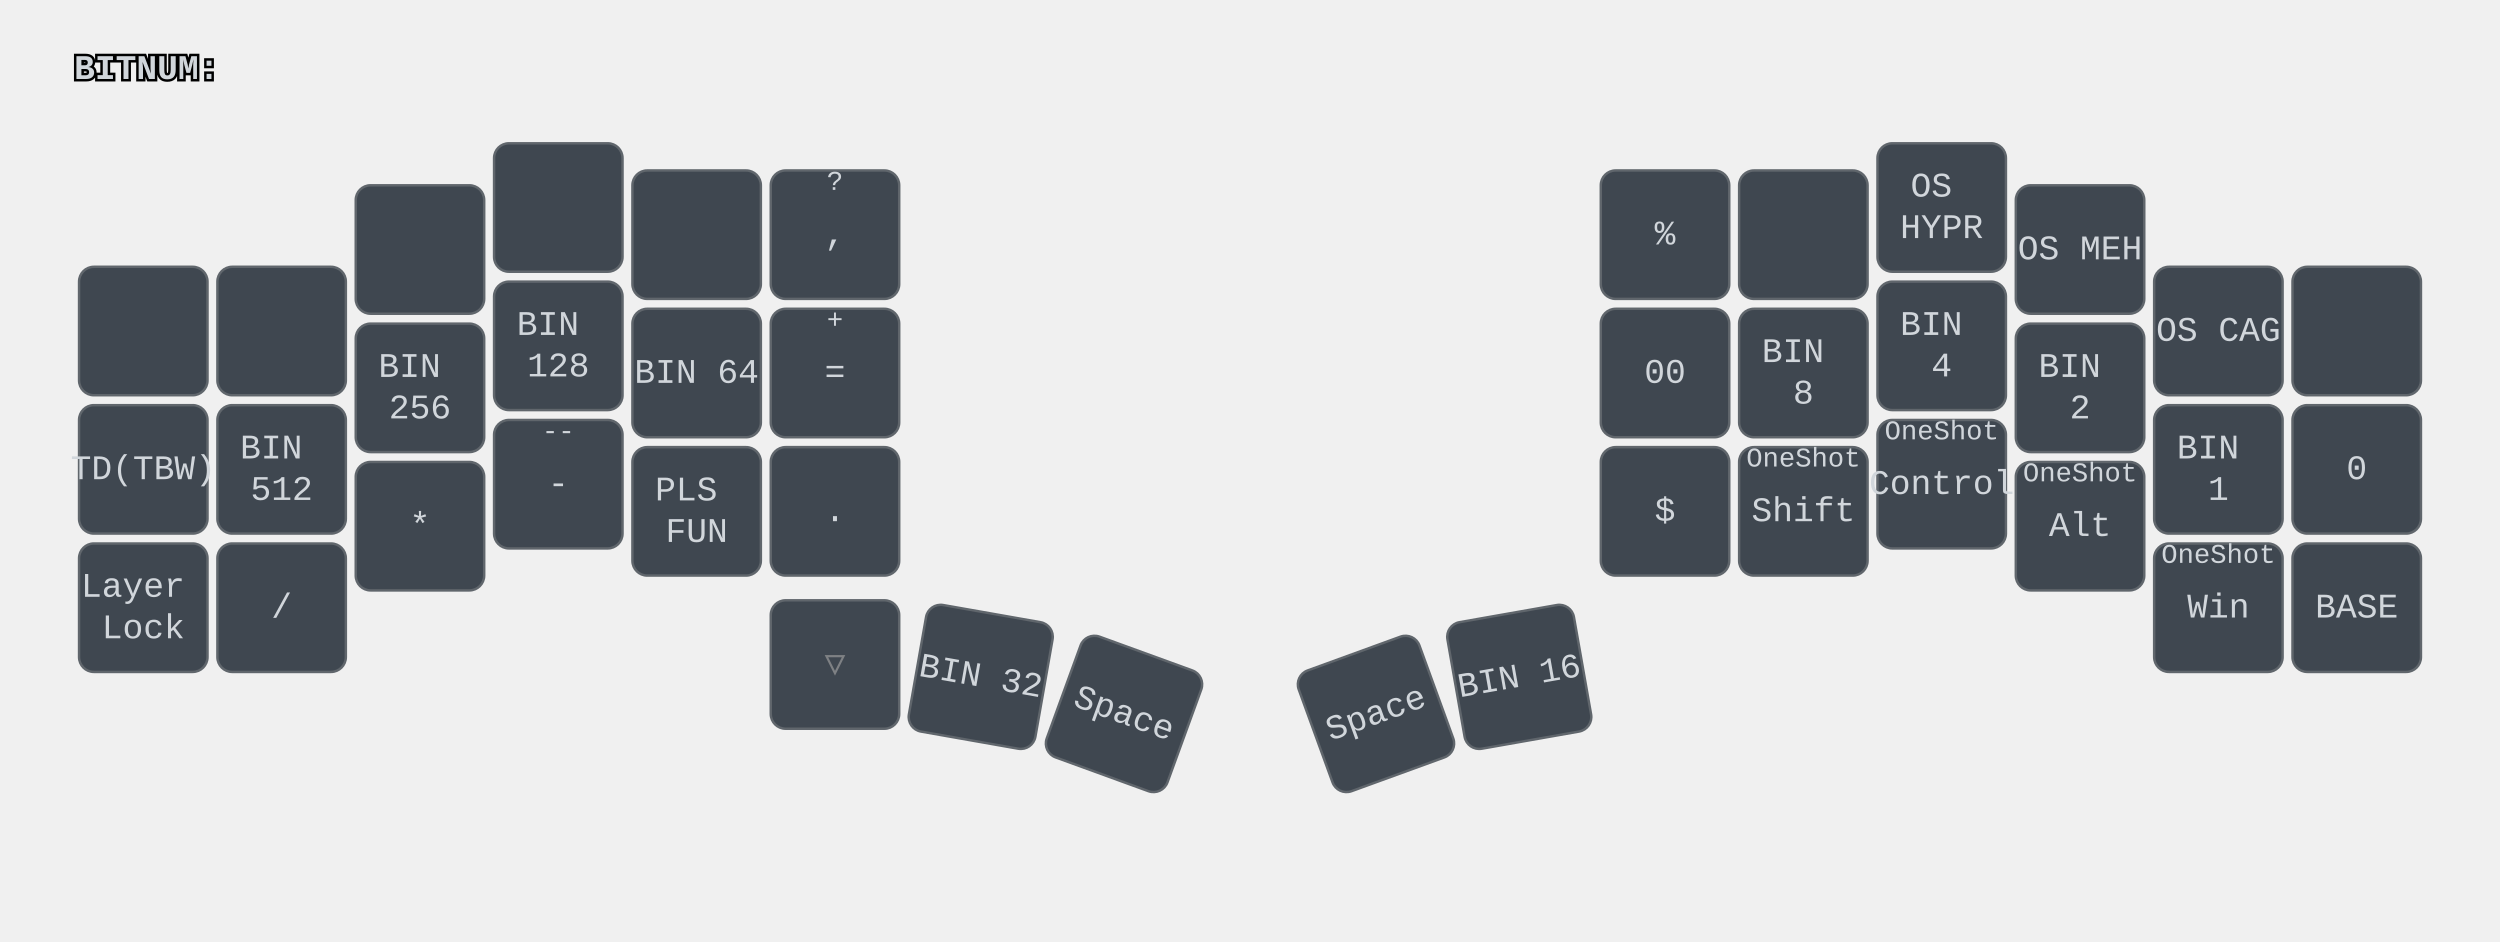
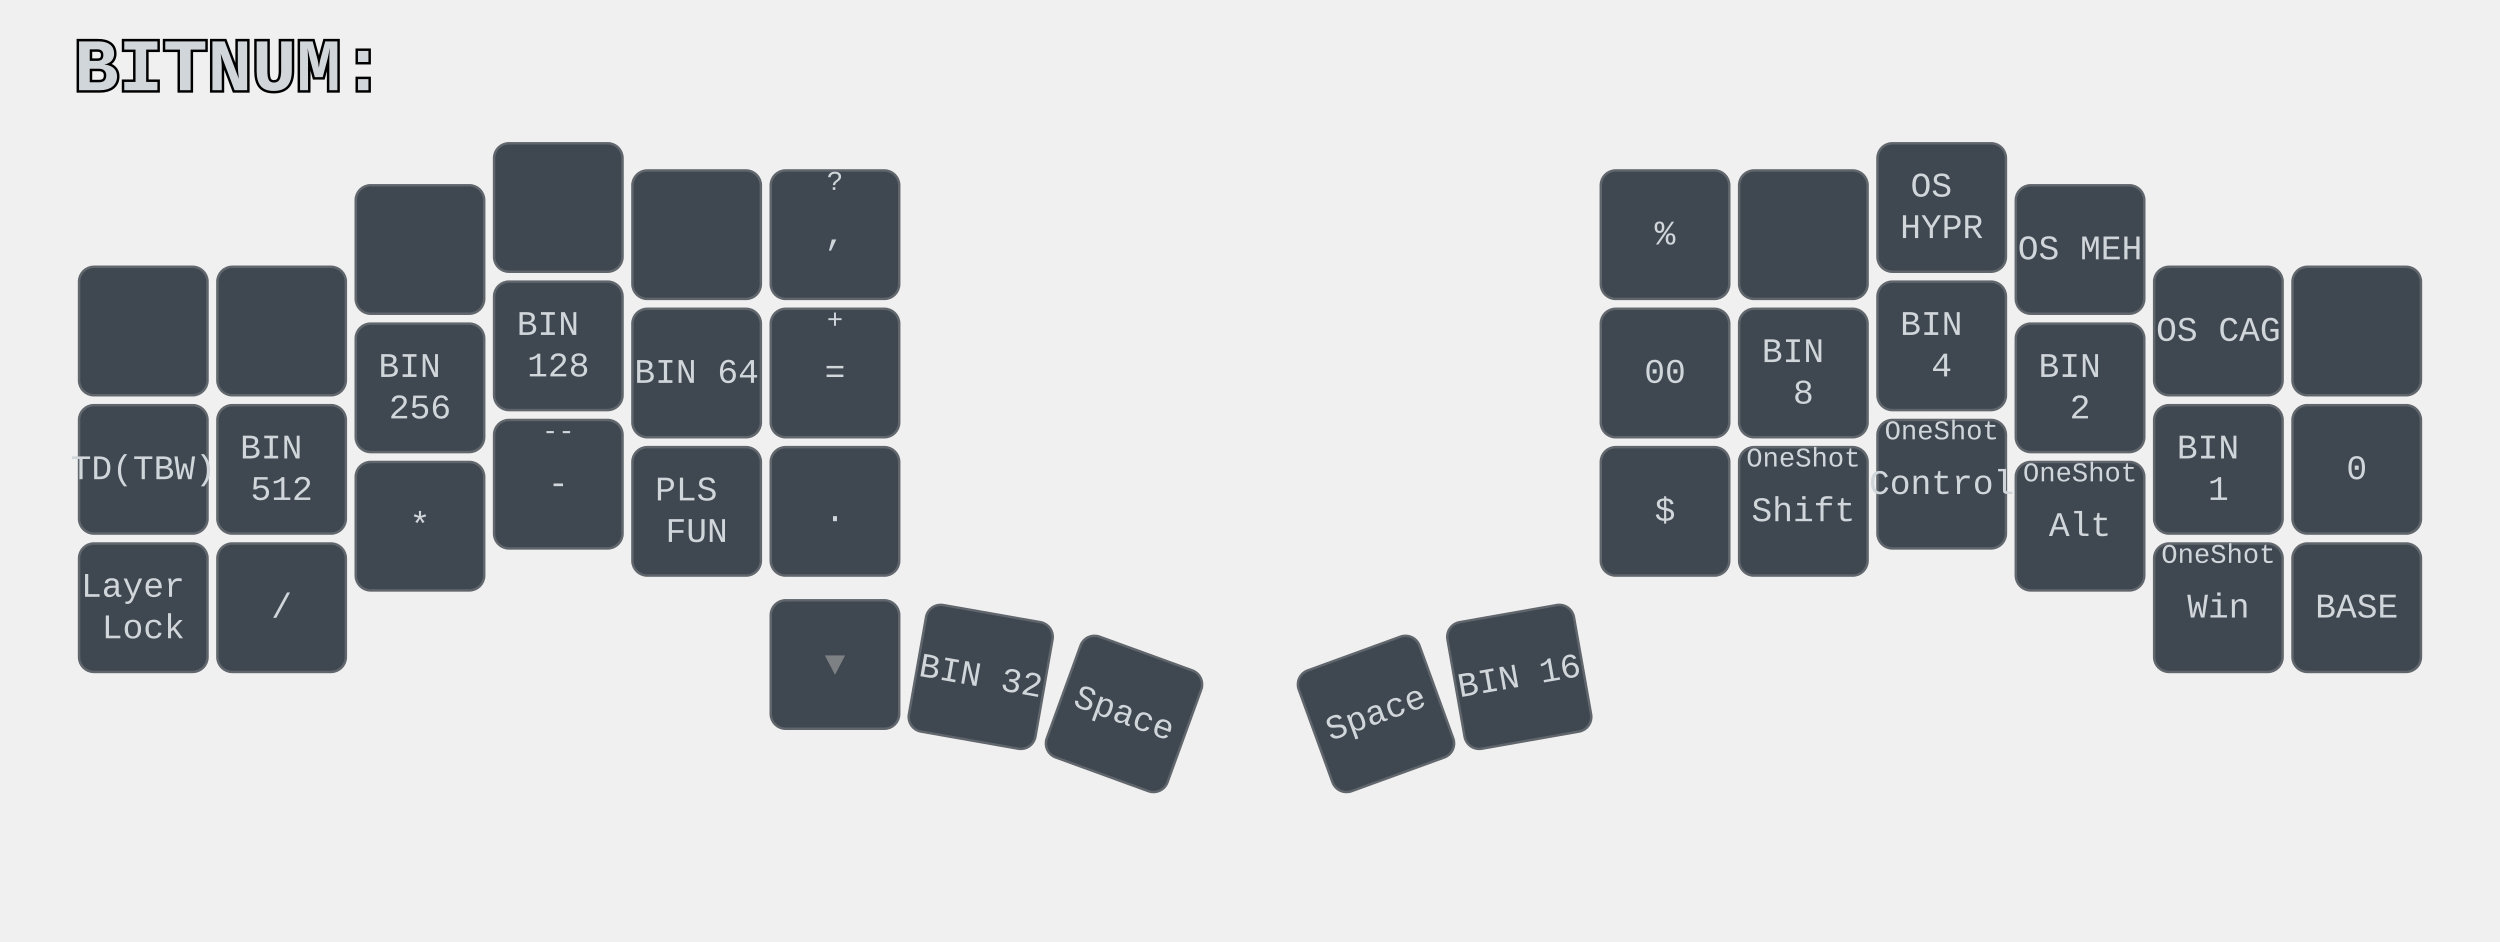
<svg xmlns="http://www.w3.org/2000/svg" width="1012" height="381" viewBox="0 0 1012 381" class="keymap">
  <defs>/* start glyphs */
<svg id="mdi:arrow-bottom-left">
      <svg id="mdi-arrow-bottom-left" viewBox="0 0 24 24">
        <path d="M19,6.41L17.59,5L7,15.59V9H5V19H15V17H8.41L19,6.41Z" />
      </svg>
    </svg>
    <svg id="mdi:arrow-bottom-right">
      <svg id="mdi-arrow-bottom-right" viewBox="0 0 24 24">
        <path d="M5,6.41L6.41,5L17,15.59V9H19V19H9V17H15.59L5,6.41Z" />
      </svg>
    </svg>
    <svg id="mdi:arrow-left">
      <svg id="mdi-arrow-left" viewBox="0 0 24 24">
        <path d="M20,11V13H8L13.5,18.5L12.08,19.92L4.16,12L12.08,4.08L13.5,5.5L8,11H20Z" />
      </svg>
    </svg>
    <svg id="mdi:arrow-right">
      <svg id="mdi-arrow-right" viewBox="0 0 24 24">
        <path d="M4,11V13H16L10.5,18.5L11.92,19.92L19.84,12L11.92,4.08L10.5,5.5L16,11H4Z" />
      </svg>
    </svg>
    <svg id="mdi:arrow-top-left">
      <svg id="mdi-arrow-top-left" viewBox="0 0 24 24">
        <path d="M19,17.59L17.59,19L7,8.41V15H5V5H15V7H8.41L19,17.59Z" />
      </svg>
    </svg>
    <svg id="mdi:arrow-top-right">
      <svg id="mdi-arrow-top-right" viewBox="0 0 24 24">
        <path d="M5,17.59L15.59,7H9V5H19V15H17V8.41L6.41,19L5,17.59Z" />
      </svg>
    </svg>
  </defs>/* end glyphs */
<style>/* inherit to force styles through use tags */
svg path {
    fill: inherit;
}

/* font and background color specifications */
svg.keymap {
-     font-family: SFMono-Regular,Consolas,Liberation Mono,Menlo,monospace;
+     font-family: Monaspace Krypton,Consolas,Liberation Mono,Menlo,monospace;
    font-size: 14px;
    font-kerning: normal;
    text-rendering: optimizeLegibility;
    fill: #24292e;
}

/* default key styling */
rect.key {
    fill: #f6f8fa;
    stroke: #c9cccf;
    stroke-width: 1;
}

/* default key side styling, only used is draw_key_sides is set */
rect.side {
    filter: brightness(90%);
}

/* color accent for combo boxes */
rect.combo, rect.combo-separate {
    fill: #cdf;
}

/* color accent for held keys */
rect.held, rect.combo.held {
    fill: #fdd;
}

/* color accent for ghost (optional) keys */
rect.ghost, rect.combo.ghost {
    stroke-dasharray: 4, 4;
    stroke-width: 2;
}

text {
    text-anchor: middle;
    dominant-baseline: middle;
}

/* styling for layer labels */
text.label {
+  font-size: 30px;
    font-weight: bold;
    text-anchor: start;
    stroke: white;
    stroke-width: 2;
    paint-order: stroke;
}

/* styling for combo tap, and key hold/shifted label text */
text.combo, text.hold, text.shifted {
    font-size: 11px;
}

text.hold {
    text-anchor: middle;
    dominant-baseline: auto;
}

text.shifted {
    text-anchor: middle;
    dominant-baseline: hanging;
}

/* styling for hold/shifted label text in combo box */
text.combo.hold, text.combo.shifted {
    font-size: 8px;
}

/* lighter symbol for transparent keys */
text.trans {
    fill: #7b7e81;
}

/* styling for combo dendrons */
path.combo {
    stroke-width: 1;
    stroke: gray;
    fill: none;
}

/* Start Tabler Icons Cleanup */
/* cannot use height/width with glyphs */
.icon-tabler &gt; path {
    fill: inherit;
    stroke: inherit;
    stroke-width: 2;
}
/* hide tabler's default box */
.icon-tabler &gt; path[stroke="none"][fill="none"] {
    visibility: hidden;
}
/* End Tabler Icons Cleanup */

svg.keymap { fill: #d1d6db; }
rect.key { fill: #3f4750; }
rect.key, rect.combo { stroke: #60666c; }
rect.combo, rect.combo-separate { fill: #1f3d7a; }
rect.held, rect.combo.held { fill: #854747; }
text.label, text.footer { stroke: black; }
text.trans { fill: #7e8184; }
path.combo { stroke: #7f7f7f; }
</style>
  <g transform="translate(30, 0)" class="layer-BITNUM">
    <text x="0" y="28" class="label" id="BITNUM">BITNUM:</text>
    <g transform="translate(0, 56)">
      <g transform="translate(28, 78)" class="key keypos-0">
        <rect rx="6" ry="6" x="-26" y="-26" width="52" height="52" class="key" />
      </g>
      <g transform="translate(84, 78)" class="key keypos-1">
        <rect rx="6" ry="6" x="-26" y="-26" width="52" height="52" class="key" />
      </g>
      <g transform="translate(140, 45)" class="key keypos-2">
        <rect rx="6" ry="6" x="-26" y="-26" width="52" height="52" class="key" />
      </g>
      <g transform="translate(196, 28)" class="key keypos-3">
        <rect rx="6" ry="6" x="-26" y="-26" width="52" height="52" class="key" />
      </g>
      <g transform="translate(252, 39)" class="key keypos-4">
        <rect rx="6" ry="6" x="-26" y="-26" width="52" height="52" class="key" />
      </g>
      <g transform="translate(308, 39)" class="key keypos-5">
        <rect rx="6" ry="6" x="-26" y="-26" width="52" height="52" class="key" />
        <text x="0" y="0" class="key tap">,</text>
        <text x="0" y="-24" class="key shifted">?</text>
      </g>
      <g transform="translate(644, 39)" class="key keypos-6">
        <rect rx="6" ry="6" x="-26" y="-26" width="52" height="52" class="key" />
        <text x="0" y="0" class="key tap">%</text>
      </g>
      <g transform="translate(700, 39)" class="key keypos-7">
        <rect rx="6" ry="6" x="-26" y="-26" width="52" height="52" class="key" />
      </g>
      <g transform="translate(756, 28)" class="key keypos-8">
        <rect rx="6" ry="6" x="-26" y="-26" width="52" height="52" class="key" />
        <text x="0" y="0" class="key tap">
          <tspan x="0" dy="-0.6em">OS</tspan>
          <tspan x="0" dy="1.2em">HYPR</tspan>
        </text>
      </g>
      <g transform="translate(812, 45)" class="key keypos-9">
        <rect rx="6" ry="6" x="-26" y="-26" width="52" height="52" class="key" />
        <text x="0" y="0" class="key tap">OS MEH</text>
      </g>
      <g transform="translate(868, 78)" class="key keypos-10">
        <rect rx="6" ry="6" x="-26" y="-26" width="52" height="52" class="key" />
        <text x="0" y="0" class="key tap">OS CAG</text>
      </g>
      <g transform="translate(924, 78)" class="key keypos-11">
        <rect rx="6" ry="6" x="-26" y="-26" width="52" height="52" class="key" />
      </g>
      <g transform="translate(28, 134)" class="key keypos-12">
        <rect rx="6" ry="6" x="-26" y="-26" width="52" height="52" class="key" />
        <text x="0" y="0" class="key tap">TD(TBW)</text>
      </g>
      <g transform="translate(84, 134)" class="key keypos-13">
        <rect rx="6" ry="6" x="-26" y="-26" width="52" height="52" class="key" />
        <text x="0" y="0" class="key tap">
          <tspan x="0" dy="-0.6em">BIN</tspan>
          <tspan x="0" dy="1.2em">512</tspan>
        </text>
      </g>
      <g transform="translate(140, 101)" class="key keypos-14">
        <rect rx="6" ry="6" x="-26" y="-26" width="52" height="52" class="key" />
        <text x="0" y="0" class="key tap">
          <tspan x="0" dy="-0.6em">BIN</tspan>
          <tspan x="0" dy="1.2em">256</tspan>
        </text>
      </g>
      <g transform="translate(196, 84)" class="key keypos-15">
        <rect rx="6" ry="6" x="-26" y="-26" width="52" height="52" class="key" />
        <text x="0" y="0" class="key tap">
          <tspan x="0" dy="-0.6em">BIN</tspan>
          <tspan x="0" dy="1.2em">128</tspan>
        </text>
      </g>
      <g transform="translate(252, 95)" class="key keypos-16">
        <rect rx="6" ry="6" x="-26" y="-26" width="52" height="52" class="key" />
        <text x="0" y="0" class="key tap">BIN 64</text>
      </g>
      <g transform="translate(308, 95)" class="key keypos-17">
        <rect rx="6" ry="6" x="-26" y="-26" width="52" height="52" class="key" />
        <text x="0" y="0" class="key tap">=</text>
        <text x="0" y="-24" class="key shifted">+</text>
      </g>
      <g transform="translate(644, 95)" class="key keypos-18">
        <rect rx="6" ry="6" x="-26" y="-26" width="52" height="52" class="key" />
        <text x="0" y="0" class="key tap">00</text>
      </g>
      <g transform="translate(700, 95)" class="key keypos-19">
        <rect rx="6" ry="6" x="-26" y="-26" width="52" height="52" class="key" />
        <text x="0" y="0" class="key tap">
          <tspan x="0" dy="-0.6em">BIN </tspan>
          <tspan x="0" dy="1.2em">8</tspan>
        </text>
      </g>
      <g transform="translate(756, 84)" class="key keypos-20">
        <rect rx="6" ry="6" x="-26" y="-26" width="52" height="52" class="key" />
        <text x="0" y="0" class="key tap">
          <tspan x="0" dy="-0.6em">BIN </tspan>
          <tspan x="0" dy="1.2em">4</tspan>
        </text>
      </g>
      <g transform="translate(812, 101)" class="key keypos-21">
        <rect rx="6" ry="6" x="-26" y="-26" width="52" height="52" class="key" />
        <text x="0" y="0" class="key tap">
          <tspan x="0" dy="-0.6em">BIN </tspan>
          <tspan x="0" dy="1.2em">2</tspan>
        </text>
      </g>
      <g transform="translate(868, 134)" class="key keypos-22">
        <rect rx="6" ry="6" x="-26" y="-26" width="52" height="52" class="key" />
        <text x="0" y="0" class="key tap">
          <tspan x="0" dy="-0.6em">BIN </tspan>
          <tspan x="0" dy="1.2em">1</tspan>
        </text>
      </g>
      <g transform="translate(924, 134)" class="key keypos-23">
        <rect rx="6" ry="6" x="-26" y="-26" width="52" height="52" class="key" />
        <text x="0" y="0" class="key tap">0</text>
      </g>
      <g transform="translate(28, 190)" class="key keypos-24">
        <rect rx="6" ry="6" x="-26" y="-26" width="52" height="52" class="key" />
        <text x="0" y="0" class="key tap">
          <tspan x="0" dy="-0.6em">Layer</tspan>
          <tspan x="0" dy="1.2em">Lock</tspan>
        </text>
      </g>
      <g transform="translate(84, 190)" class="key keypos-25">
        <rect rx="6" ry="6" x="-26" y="-26" width="52" height="52" class="key" />
        <text x="0" y="0" class="key tap">/</text>
      </g>
      <g transform="translate(140, 157)" class="key keypos-26">
        <rect rx="6" ry="6" x="-26" y="-26" width="52" height="52" class="key" />
        <text x="0" y="0" class="key tap">*</text>
      </g>
      <g transform="translate(196, 140)" class="key keypos-27">
        <rect rx="6" ry="6" x="-26" y="-26" width="52" height="52" class="key" />
        <text x="0" y="0" class="key tap">-</text>
        <text x="0" y="-24" class="key shifted">--</text>
      </g>
      <g transform="translate(252, 151)" class="key keypos-28">
        <rect rx="6" ry="6" x="-26" y="-26" width="52" height="52" class="key" />
        <text x="0" y="0" class="key tap">
          <tspan x="0" dy="-0.6em">PLS</tspan>
          <tspan x="0" dy="1.2em">FUN</tspan>
        </text>
      </g>
      <g transform="translate(308, 151)" class="key keypos-29">
        <rect rx="6" ry="6" x="-26" y="-26" width="52" height="52" class="key" />
        <text x="0" y="0" class="key tap">.</text>
      </g>
      <g transform="translate(644, 151)" class="key keypos-30">
        <rect rx="6" ry="6" x="-26" y="-26" width="52" height="52" class="key" />
        <text x="0" y="0" class="key tap">$</text>
      </g>
      <g transform="translate(700, 151)" class="key keypos-31">
        <rect rx="6" ry="6" x="-26" y="-26" width="52" height="52" class="key" />
        <text x="0" y="0" class="key tap">Shift</text>
        <text x="0" y="-24" class="key shifted">OneShot</text>
      </g>
      <g transform="translate(756, 140)" class="key keypos-32">
        <rect rx="6" ry="6" x="-26" y="-26" width="52" height="52" class="key" />
        <text x="0" y="0" class="key tap">Control</text>
        <text x="0" y="-24" class="key shifted">OneShot</text>
      </g>
      <g transform="translate(812, 157)" class="key keypos-33">
        <rect rx="6" ry="6" x="-26" y="-26" width="52" height="52" class="key" />
        <text x="0" y="0" class="key tap">Alt</text>
        <text x="0" y="-24" class="key shifted">OneShot</text>
      </g>
      <g transform="translate(868, 190)" class="key keypos-34">
        <rect rx="6" ry="6" x="-26" y="-26" width="52" height="52" class="key" />
        <text x="0" y="0" class="key tap">Win</text>
        <text x="0" y="-24" class="key shifted">OneShot</text>
      </g>
      <g transform="translate(924, 190)" class="key keypos-35">
        <rect rx="6" ry="6" x="-26" y="-26" width="52" height="52" class="key" />
        <text x="0" y="0" class="key tap">BASE</text>
      </g>
      <g transform="translate(308, 213)" class="key trans keypos-36">
        <rect rx="6" ry="6" x="-26" y="-26" width="52" height="52" class="key trans" />
-         <text x="0" y="0" class="key trans tap">▽</text>
+         <text x="0" y="0" class="key trans tap">▼</text>
      </g>
      <g transform="translate(367, 218) rotate(10.0)" class="key keypos-37">
        <rect rx="6" ry="6" x="-26" y="-26" width="52" height="52" class="key" />
        <text x="0" y="0" class="key tap">BIN 32</text>
      </g>
      <g transform="translate(425, 233) rotate(20.0)" class="key keypos-38">
        <rect rx="6" ry="6" x="-26" y="-26" width="52" height="52" class="key" />
        <text x="0" y="0" class="key tap">Space</text>
      </g>
      <g transform="translate(527, 233) rotate(-20.0)" class="key keypos-39">
        <rect rx="6" ry="6" x="-26" y="-26" width="52" height="52" class="key" />
        <text x="0" y="0" class="key tap">Space</text>
      </g>
      <g transform="translate(585, 218) rotate(-10.0)" class="key keypos-40">
        <rect rx="6" ry="6" x="-26" y="-26" width="52" height="52" class="key" />
        <text x="0" y="0" class="key tap">BIN 16</text>
      </g>
    </g>
  </g>
</svg>
